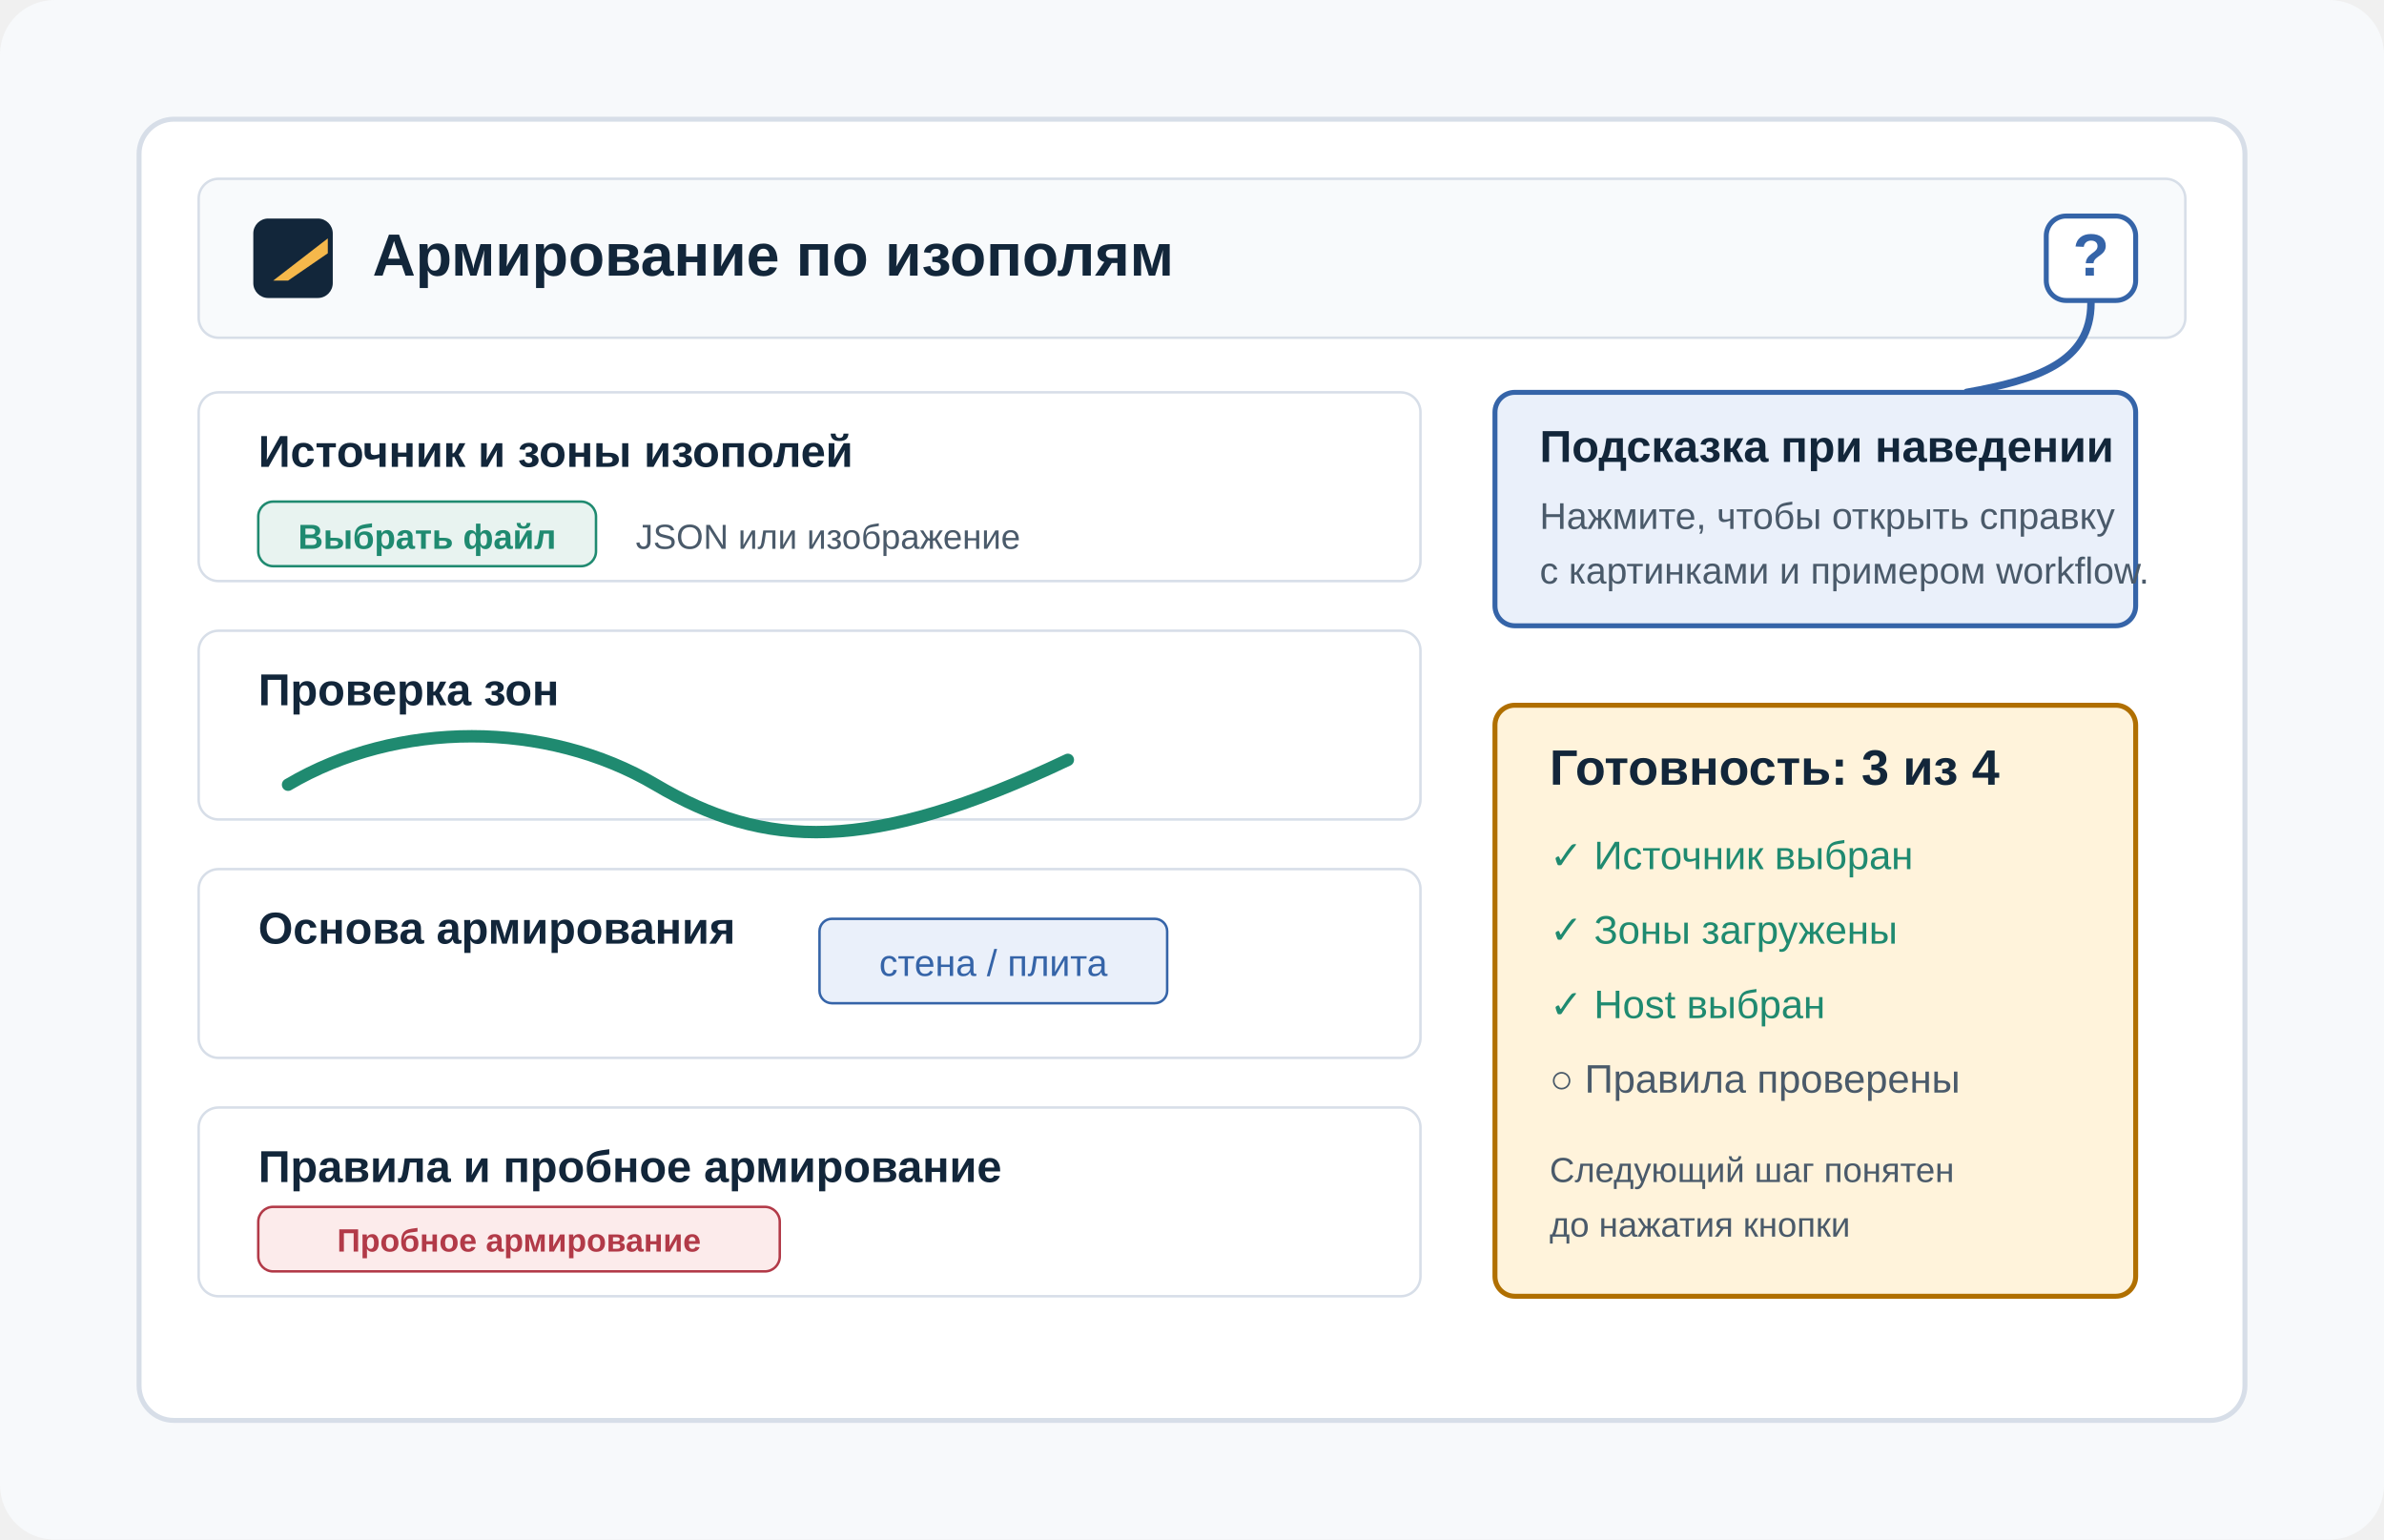
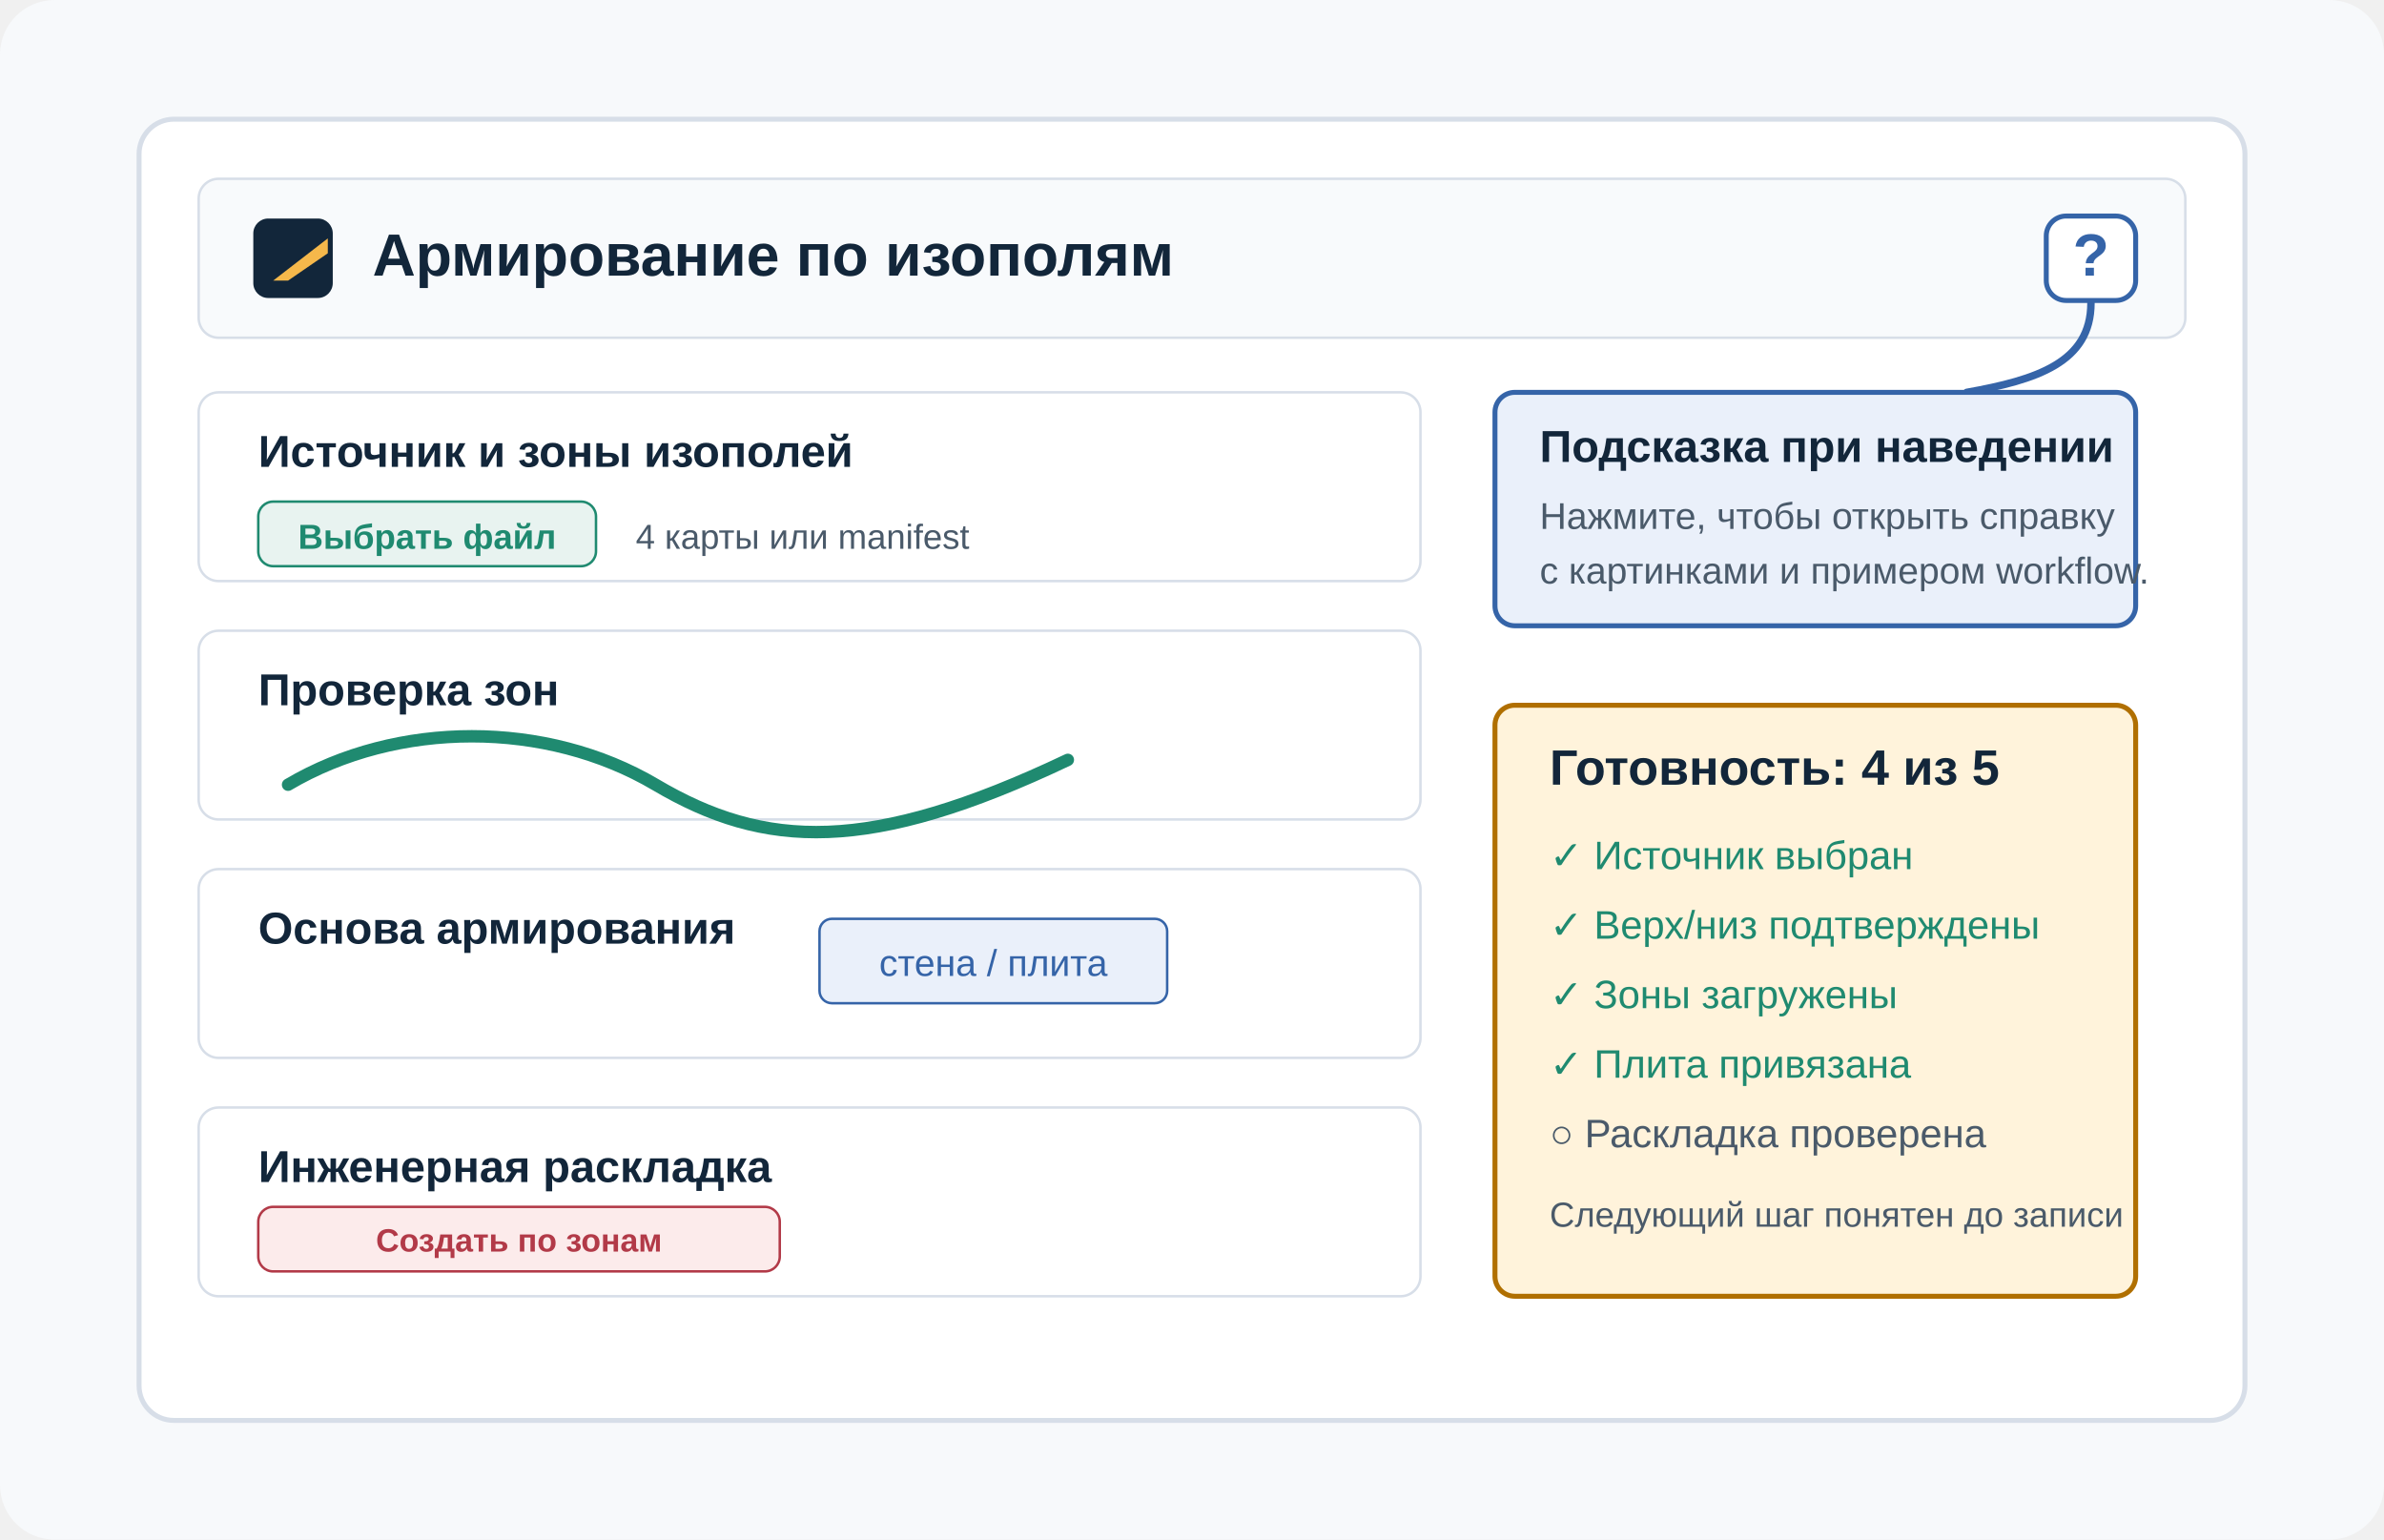
<svg xmlns="http://www.w3.org/2000/svg" width="960" height="620" viewBox="0 0 960 620" role="img" aria-labelledby="title desc">
  <rect width="960" height="620" rx="22" fill="#F7F9FB" />
  <rect x="56" y="48" width="848" height="524" rx="14" fill="#FFFFFF" stroke="#D7DEE8" stroke-width="2" />
  <g font-family="Segoe UI, Arial, sans-serif">
    <rect x="80" y="72" width="800" height="64" rx="8" fill="#F8FAFC" stroke="#D7DEE8" />
    <rect x="102" y="88" width="32" height="32" rx="6" fill="#12263A" />
    <path d="M110 113 L132 96 L132 102 L116 113 Z" fill="#F5B84B" />
    <text x="150" y="111" fill="#12263A" font-size="24" font-weight="700">Армирование по изополям</text>
    <rect x="824" y="87" width="36" height="34" rx="8" fill="#FFFFFF" stroke="#3564A8" stroke-width="2" />
    <text x="842" y="111" text-anchor="middle" fill="#3564A8" font-size="24" font-weight="700">?</text>
    <path d="M842 122 C842 146 820 153 792 158" fill="none" stroke="#3564A8" stroke-width="3" stroke-linecap="round" />
    <rect x="602" y="158" width="258" height="94" rx="8" fill="#EAF0FA" stroke="#3564A8" stroke-width="2" />
    <text x="620" y="186" fill="#12263A" font-size="18" font-weight="700">Подсказка при наведении</text>
    <text x="620" y="213" fill="#4A5A6A" font-size="15">Нажмите, чтобы открыть справку</text>
    <text x="620" y="235" fill="#4A5A6A" font-size="15">с картинками и примером workflow.</text>
    <rect x="80" y="158" width="492" height="76" rx="8" fill="#FFFFFF" stroke="#D7DEE8" />
    <text x="104" y="188" fill="#12263A" font-size="18" font-weight="700">Источник и зоны изополей</text>
    <rect x="104" y="202" width="136" height="26" rx="6" fill="#E8F3F0" stroke="#1F8A70" />
    <text x="172" y="221" text-anchor="middle" fill="#1F8A70" font-size="14" font-weight="700">Выбрать файл</text>
-     <text x="256" y="221" fill="#4A5A6A" font-size="14">JSON или изображение</text>
+     <text x="256" y="221" fill="#4A5A6A" font-size="14">4 карты или manifest</text>
    <rect x="80" y="254" width="492" height="76" rx="8" fill="#FFFFFF" stroke="#D7DEE8" />
    <text x="104" y="284" fill="#12263A" font-size="18" font-weight="700">Проверка зон</text>
    <path d="M116 316 C160 290 220 290 264 316 S350 344 430 306" fill="none" stroke="#1F8A70" stroke-width="5" stroke-linecap="round" />
    <rect x="80" y="350" width="492" height="76" rx="8" fill="#FFFFFF" stroke="#D7DEE8" />
    <text x="104" y="380" fill="#12263A" font-size="18" font-weight="700">Основа армирования</text>
    <rect x="330" y="370" width="140" height="34" rx="5" fill="#EAF0FA" stroke="#3564A8" />
    <text x="400" y="393" text-anchor="middle" fill="#3564A8" font-size="15">стена / плита</text>
    <rect x="80" y="446" width="492" height="76" rx="8" fill="#FFFFFF" stroke="#D7DEE8" />
-     <text x="104" y="476" fill="#12263A" font-size="18" font-weight="700">Правила и пробное армирование</text>
+     <text x="104" y="476" fill="#12263A" font-size="18" font-weight="700">Инженерная раскладка</text>
    <rect x="104" y="486" width="210" height="26" rx="6" fill="#FCEBEB" stroke="#B23A48" />
-     <text x="209" y="504" text-anchor="middle" fill="#B23A48" font-size="13" font-weight="700">Пробное армирование</text>
+     <text x="209" y="504" text-anchor="middle" fill="#B23A48" font-size="13" font-weight="700">Создать по зонам</text>
    <rect x="602" y="284" width="258" height="238" rx="8" fill="#FFF3DB" stroke="#B06F00" stroke-width="2" />
-     <text x="624" y="316" fill="#12263A" font-size="20" font-weight="700">Готовность: 3 из 4</text>
+     <text x="624" y="316" fill="#12263A" font-size="20" font-weight="700">Готовность: 4 из 5</text>
    <text x="624" y="350" fill="#1F8A70" font-size="16">✓ Источник выбран</text>
-     <text x="624" y="380" fill="#1F8A70" font-size="16">✓ Зоны загружены</text>
-     <text x="624" y="410" fill="#1F8A70" font-size="16">✓ Host выбран</text>
-     <text x="624" y="440" fill="#4A5A6A" font-size="16">○ Правила проверены</text>
-     <text x="624" y="476" fill="#4A5A6A" font-size="14">Следующий шаг понятен</text>
-     <text x="624" y="498" fill="#4A5A6A" font-size="14">до нажатия кнопки</text>
+     <text x="624" y="378" fill="#1F8A70" font-size="16">✓ Верх/низ подтверждены</text>
+     <text x="624" y="406" fill="#1F8A70" font-size="16">✓ Зоны загружены</text>
+     <text x="624" y="434" fill="#1F8A70" font-size="16">✓ Плита привязана</text>
+     <text x="624" y="462" fill="#4A5A6A" font-size="16">○ Раскладка проверена</text>
+     <text x="624" y="494" fill="#4A5A6A" font-size="14">Следующий шаг понятен до записи</text>
  </g>
</svg>
